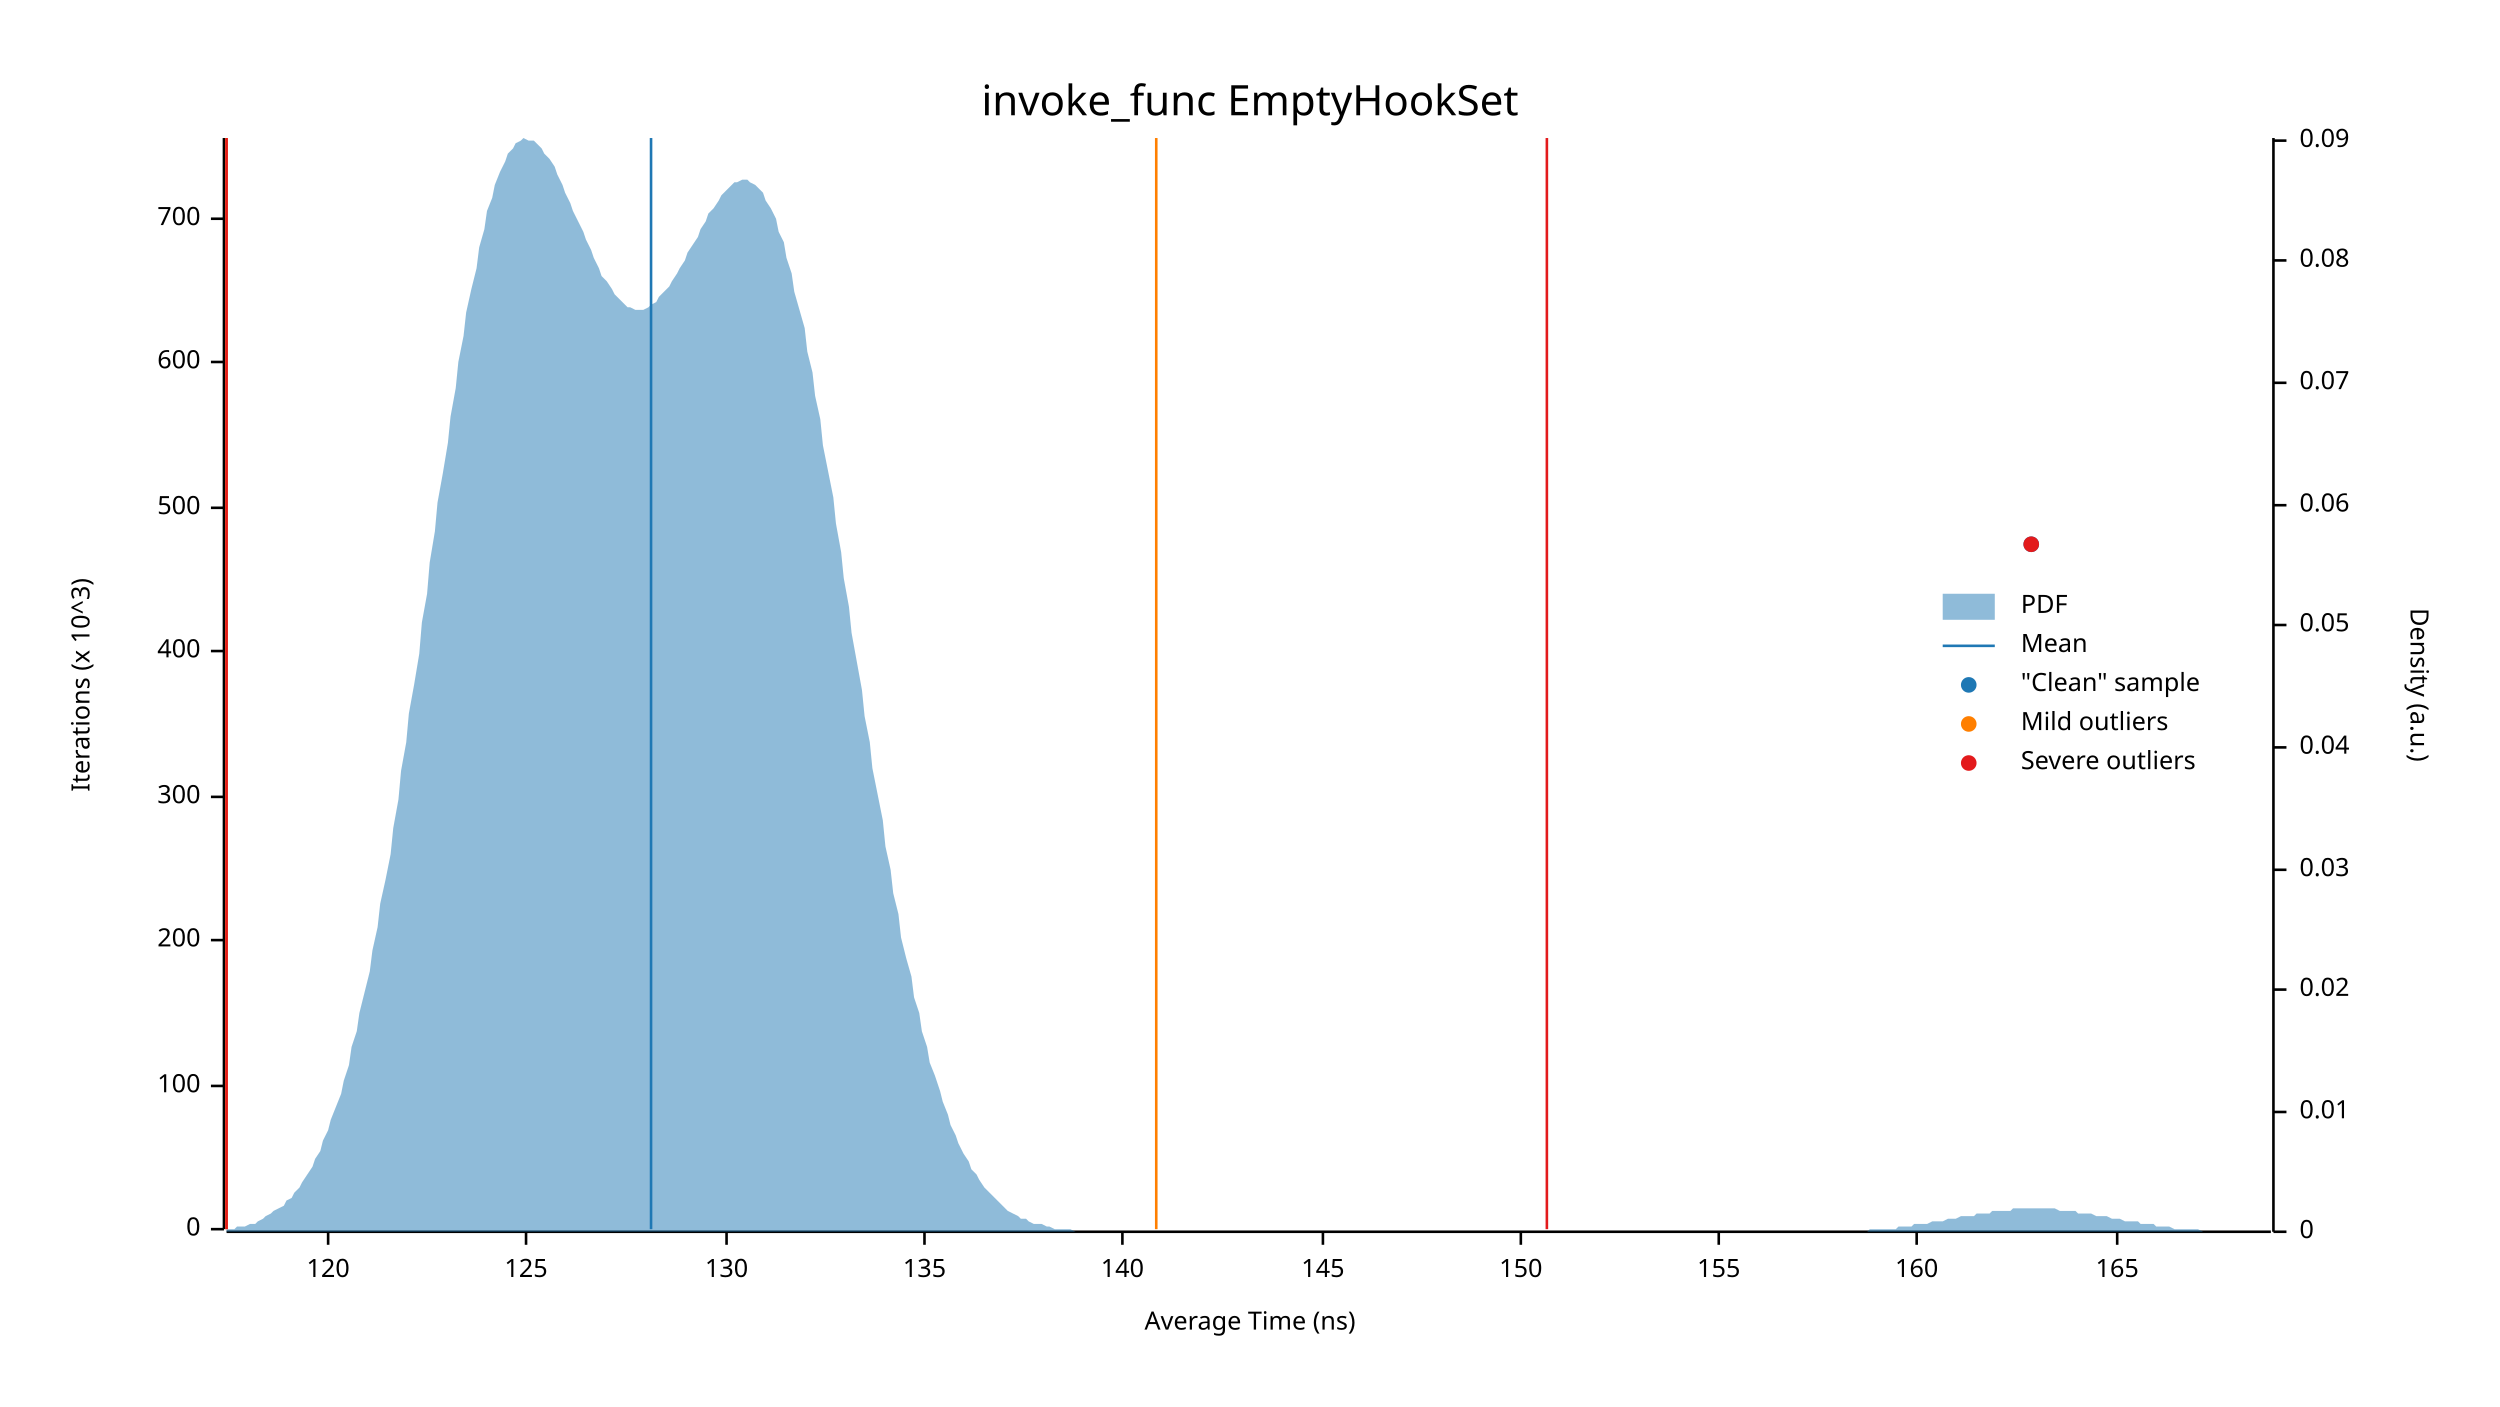
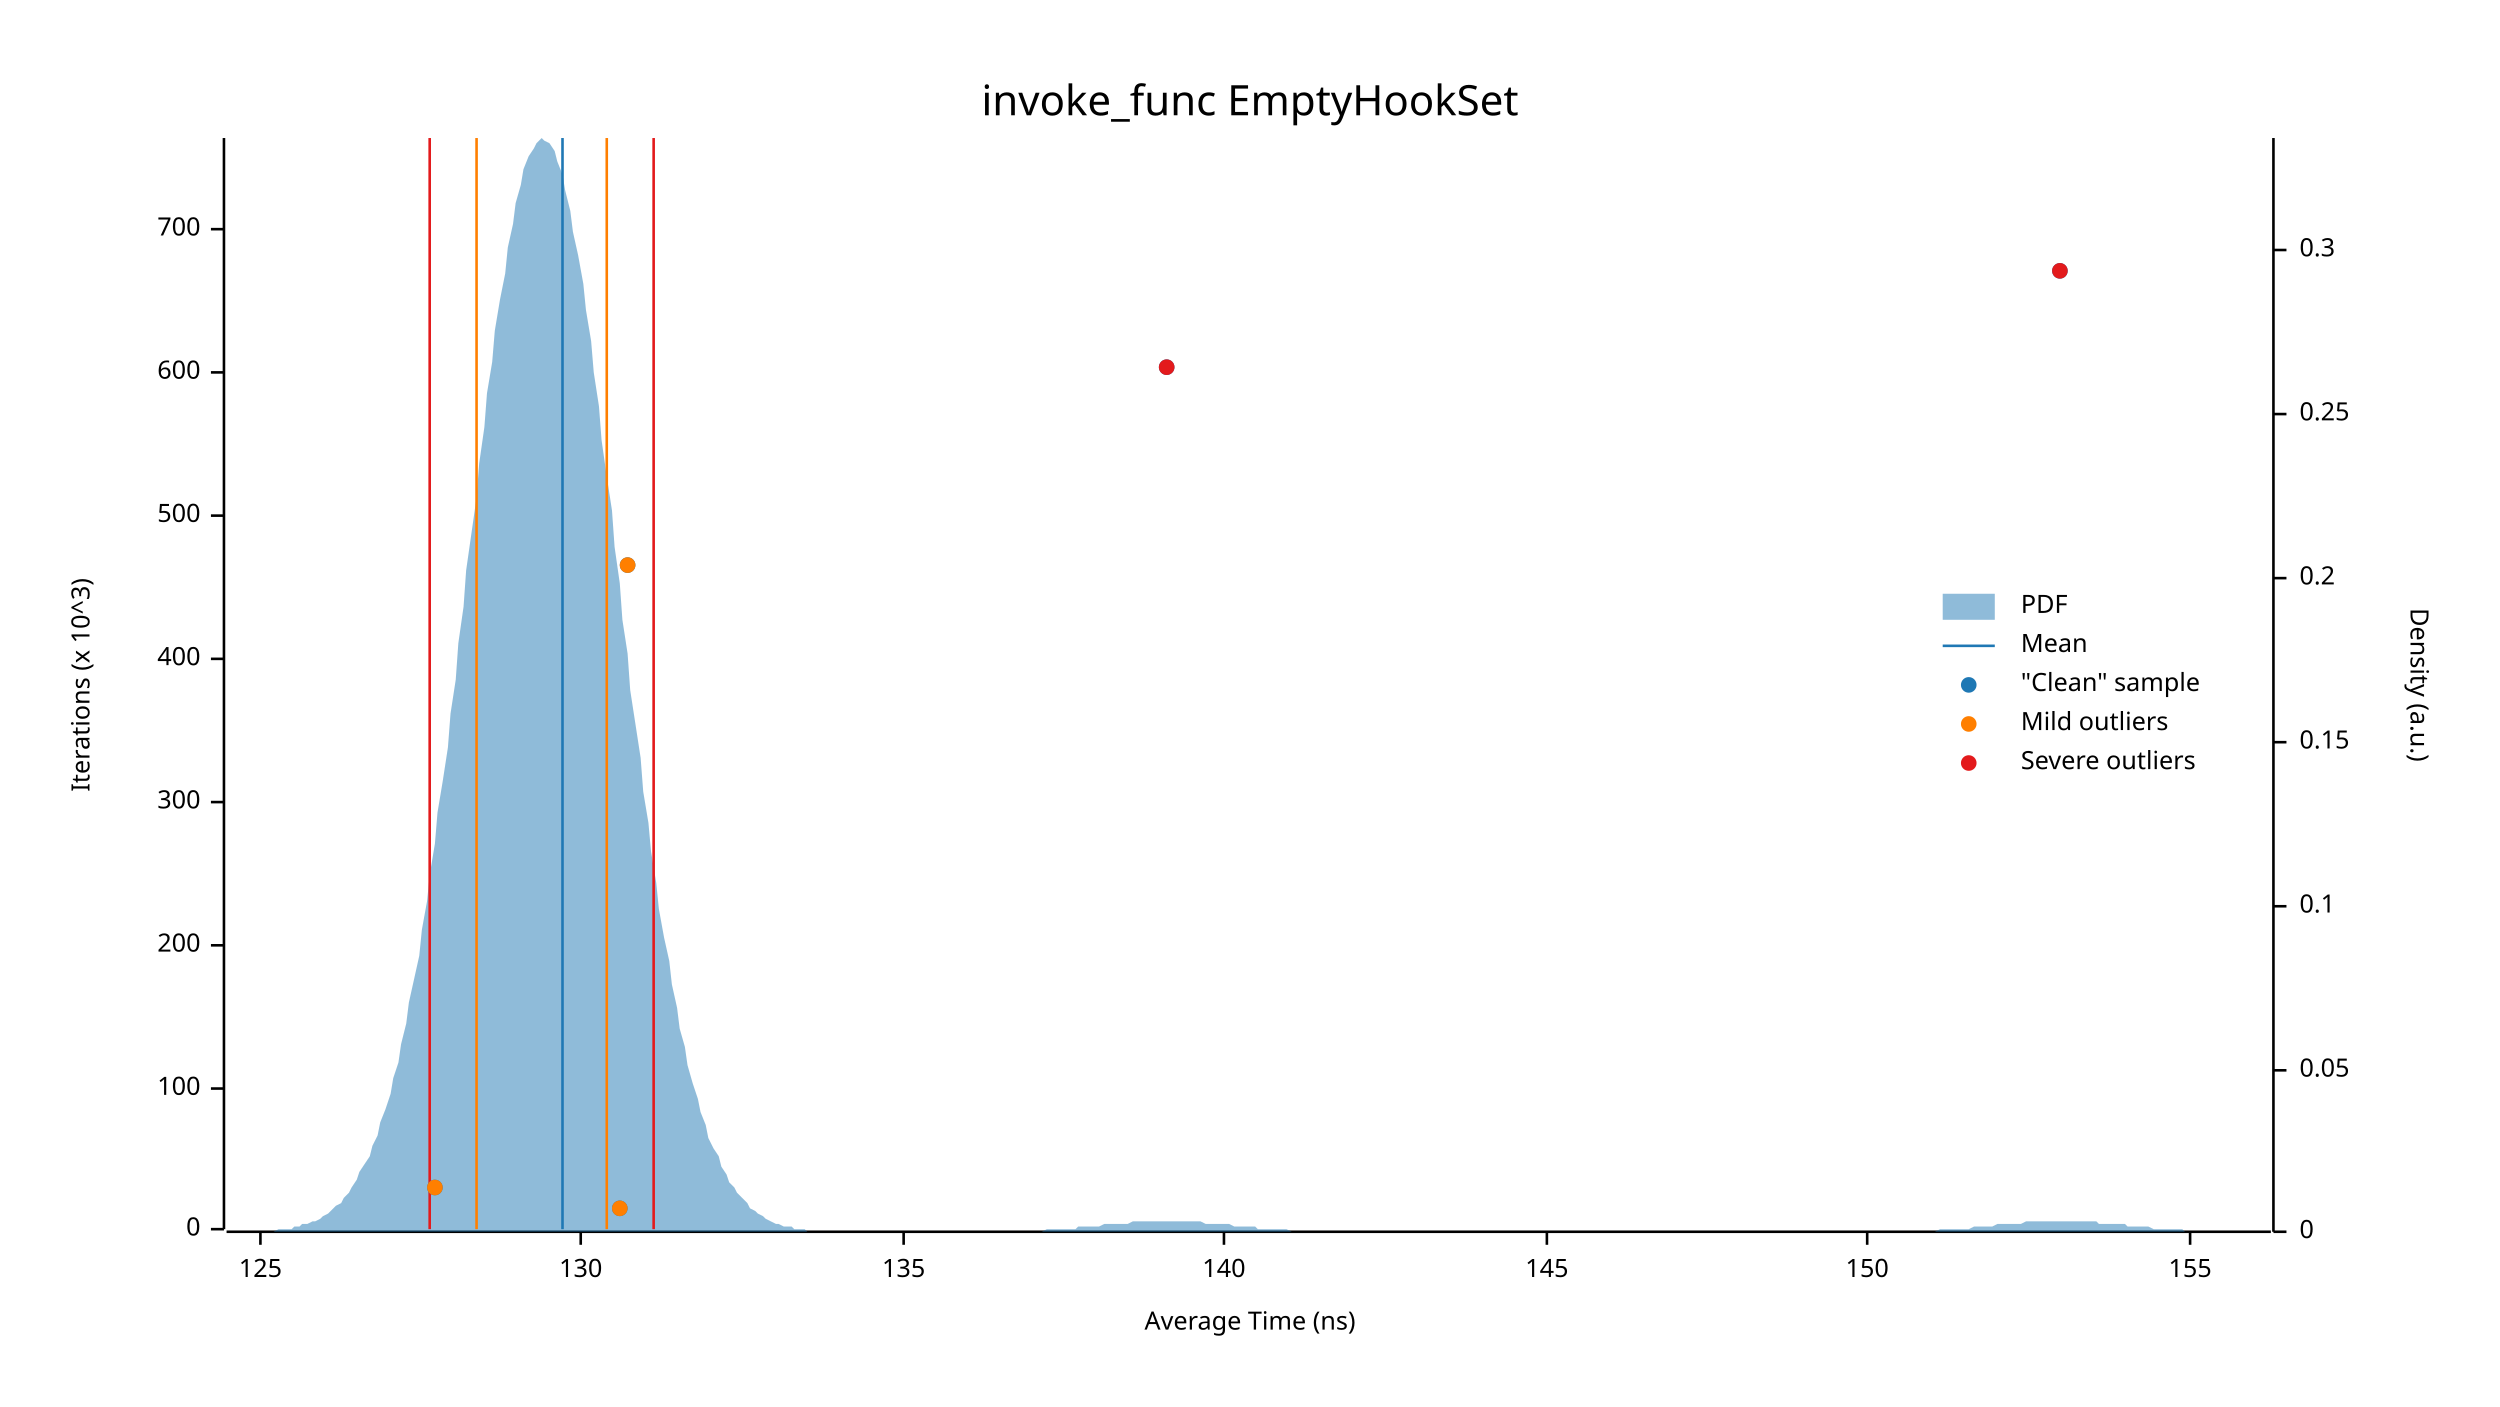
<svg xmlns="http://www.w3.org/2000/svg" width="960" height="540" viewBox="0 0 960 540">
  <text x="480" y="32" dy="0.76em" text-anchor="middle" font-family="sans-serif" font-size="16.129" opacity="1" fill="#000000">
invoke_func EmptyHookSet
</text>
  <text x="27" y="263" dy="0.76em" text-anchor="middle" font-family="sans-serif" font-size="9.677" opacity="1" fill="#000000" transform="rotate(270, 27, 263)">
Iterations (x 10^3)
</text>
  <text x="480" y="513" dy="-0.5ex" text-anchor="middle" font-family="sans-serif" font-size="9.677" opacity="1" fill="#000000">
Average Time (ns)
</text>
  <polyline fill="none" opacity="1" stroke="#000000" stroke-width="1" points="86,53 86,472 " />
  <text x="77" y="472" dy="0.5ex" text-anchor="end" font-family="sans-serif" font-size="9.677" opacity="1" fill="#000000">
0
</text>
  <polyline fill="none" opacity="1" stroke="#000000" stroke-width="1" points="81,472 86,472 " />
-   <text x="77" y="417" dy="0.5ex" text-anchor="end" font-family="sans-serif" font-size="9.677" opacity="1" fill="#000000">
+   <text x="77" y="418" dy="0.5ex" text-anchor="end" font-family="sans-serif" font-size="9.677" opacity="1" fill="#000000">
100
</text>
-   <polyline fill="none" opacity="1" stroke="#000000" stroke-width="1" points="81,417 86,417 " />
-   <text x="77" y="361" dy="0.5ex" text-anchor="end" font-family="sans-serif" font-size="9.677" opacity="1" fill="#000000">
+   <polyline fill="none" opacity="1" stroke="#000000" stroke-width="1" points="81,418 86,418 " />
+   <text x="77" y="363" dy="0.5ex" text-anchor="end" font-family="sans-serif" font-size="9.677" opacity="1" fill="#000000">
200
</text>
-   <polyline fill="none" opacity="1" stroke="#000000" stroke-width="1" points="81,361 86,361 " />
-   <text x="77" y="306" dy="0.5ex" text-anchor="end" font-family="sans-serif" font-size="9.677" opacity="1" fill="#000000">
+   <polyline fill="none" opacity="1" stroke="#000000" stroke-width="1" points="81,363 86,363 " />
+   <text x="77" y="308" dy="0.5ex" text-anchor="end" font-family="sans-serif" font-size="9.677" opacity="1" fill="#000000">
300
</text>
-   <polyline fill="none" opacity="1" stroke="#000000" stroke-width="1" points="81,306 86,306 " />
-   <text x="77" y="250" dy="0.5ex" text-anchor="end" font-family="sans-serif" font-size="9.677" opacity="1" fill="#000000">
+   <polyline fill="none" opacity="1" stroke="#000000" stroke-width="1" points="81,308 86,308 " />
+   <text x="77" y="253" dy="0.5ex" text-anchor="end" font-family="sans-serif" font-size="9.677" opacity="1" fill="#000000">
400
</text>
-   <polyline fill="none" opacity="1" stroke="#000000" stroke-width="1" points="81,250 86,250 " />
-   <text x="77" y="195" dy="0.5ex" text-anchor="end" font-family="sans-serif" font-size="9.677" opacity="1" fill="#000000">
+   <polyline fill="none" opacity="1" stroke="#000000" stroke-width="1" points="81,253 86,253 " />
+   <text x="77" y="198" dy="0.5ex" text-anchor="end" font-family="sans-serif" font-size="9.677" opacity="1" fill="#000000">
500
</text>
-   <polyline fill="none" opacity="1" stroke="#000000" stroke-width="1" points="81,195 86,195 " />
-   <text x="77" y="139" dy="0.5ex" text-anchor="end" font-family="sans-serif" font-size="9.677" opacity="1" fill="#000000">
+   <polyline fill="none" opacity="1" stroke="#000000" stroke-width="1" points="81,198 86,198 " />
+   <text x="77" y="143" dy="0.5ex" text-anchor="end" font-family="sans-serif" font-size="9.677" opacity="1" fill="#000000">
600
</text>
-   <polyline fill="none" opacity="1" stroke="#000000" stroke-width="1" points="81,139 86,139 " />
-   <text x="77" y="84" dy="0.5ex" text-anchor="end" font-family="sans-serif" font-size="9.677" opacity="1" fill="#000000">
+   <polyline fill="none" opacity="1" stroke="#000000" stroke-width="1" points="81,143 86,143 " />
+   <text x="77" y="88" dy="0.5ex" text-anchor="end" font-family="sans-serif" font-size="9.677" opacity="1" fill="#000000">
700
</text>
-   <polyline fill="none" opacity="1" stroke="#000000" stroke-width="1" points="81,84 86,84 " />
+   <polyline fill="none" opacity="1" stroke="#000000" stroke-width="1" points="81,88 86,88 " />
  <polyline fill="none" opacity="1" stroke="#000000" stroke-width="1" points="87,473 872,473 " />
-   <text x="126" y="483" dy="0.76em" text-anchor="middle" font-family="sans-serif" font-size="9.677" opacity="1" fill="#000000">
- 120
- </text>
-   <polyline fill="none" opacity="1" stroke="#000000" stroke-width="1" points="126,473 126,478 " />
-   <text x="202" y="483" dy="0.76em" text-anchor="middle" font-family="sans-serif" font-size="9.677" opacity="1" fill="#000000">
+   <text x="100" y="483" dy="0.76em" text-anchor="middle" font-family="sans-serif" font-size="9.677" opacity="1" fill="#000000">
125
</text>
-   <polyline fill="none" opacity="1" stroke="#000000" stroke-width="1" points="202,473 202,478 " />
-   <text x="279" y="483" dy="0.76em" text-anchor="middle" font-family="sans-serif" font-size="9.677" opacity="1" fill="#000000">
+   <polyline fill="none" opacity="1" stroke="#000000" stroke-width="1" points="100,473 100,478 " />
+   <text x="223" y="483" dy="0.76em" text-anchor="middle" font-family="sans-serif" font-size="9.677" opacity="1" fill="#000000">
130
</text>
-   <polyline fill="none" opacity="1" stroke="#000000" stroke-width="1" points="279,473 279,478 " />
-   <text x="355" y="483" dy="0.76em" text-anchor="middle" font-family="sans-serif" font-size="9.677" opacity="1" fill="#000000">
+   <polyline fill="none" opacity="1" stroke="#000000" stroke-width="1" points="223,473 223,478 " />
+   <text x="347" y="483" dy="0.76em" text-anchor="middle" font-family="sans-serif" font-size="9.677" opacity="1" fill="#000000">
135
</text>
-   <polyline fill="none" opacity="1" stroke="#000000" stroke-width="1" points="355,473 355,478 " />
-   <text x="431" y="483" dy="0.76em" text-anchor="middle" font-family="sans-serif" font-size="9.677" opacity="1" fill="#000000">
+   <polyline fill="none" opacity="1" stroke="#000000" stroke-width="1" points="347,473 347,478 " />
+   <text x="470" y="483" dy="0.76em" text-anchor="middle" font-family="sans-serif" font-size="9.677" opacity="1" fill="#000000">
140
</text>
-   <polyline fill="none" opacity="1" stroke="#000000" stroke-width="1" points="431,473 431,478 " />
-   <text x="508" y="483" dy="0.76em" text-anchor="middle" font-family="sans-serif" font-size="9.677" opacity="1" fill="#000000">
+   <polyline fill="none" opacity="1" stroke="#000000" stroke-width="1" points="470,473 470,478 " />
+   <text x="594" y="483" dy="0.76em" text-anchor="middle" font-family="sans-serif" font-size="9.677" opacity="1" fill="#000000">
145
</text>
-   <polyline fill="none" opacity="1" stroke="#000000" stroke-width="1" points="508,473 508,478 " />
-   <text x="584" y="483" dy="0.76em" text-anchor="middle" font-family="sans-serif" font-size="9.677" opacity="1" fill="#000000">
+   <polyline fill="none" opacity="1" stroke="#000000" stroke-width="1" points="594,473 594,478 " />
+   <text x="717" y="483" dy="0.76em" text-anchor="middle" font-family="sans-serif" font-size="9.677" opacity="1" fill="#000000">
150
</text>
-   <polyline fill="none" opacity="1" stroke="#000000" stroke-width="1" points="584,473 584,478 " />
-   <text x="660" y="483" dy="0.76em" text-anchor="middle" font-family="sans-serif" font-size="9.677" opacity="1" fill="#000000">
+   <polyline fill="none" opacity="1" stroke="#000000" stroke-width="1" points="717,473 717,478 " />
+   <text x="841" y="483" dy="0.76em" text-anchor="middle" font-family="sans-serif" font-size="9.677" opacity="1" fill="#000000">
155
</text>
-   <polyline fill="none" opacity="1" stroke="#000000" stroke-width="1" points="660,473 660,478 " />
-   <text x="736" y="483" dy="0.76em" text-anchor="middle" font-family="sans-serif" font-size="9.677" opacity="1" fill="#000000">
- 160
- </text>
-   <polyline fill="none" opacity="1" stroke="#000000" stroke-width="1" points="736,473 736,478 " />
-   <text x="813" y="483" dy="0.76em" text-anchor="middle" font-family="sans-serif" font-size="9.677" opacity="1" fill="#000000">
- 165
- </text>
-   <polyline fill="none" opacity="1" stroke="#000000" stroke-width="1" points="813,473 813,478 " />
+   <polyline fill="none" opacity="1" stroke="#000000" stroke-width="1" points="841,473 841,478 " />
  <text x="933" y="263" dy="0.76em" text-anchor="middle" font-family="sans-serif" font-size="9.677" opacity="1" fill="#000000" transform="rotate(90, 933, 263)">
Density (a.u.)
</text>
  <polyline fill="none" opacity="1" stroke="#000000" stroke-width="1" points="873,53 873,473 " />
  <text x="883" y="473" dy="0.5ex" text-anchor="start" font-family="sans-serif" font-size="9.677" opacity="1" fill="#000000">
0
</text>
  <polyline fill="none" opacity="1" stroke="#000000" stroke-width="1" points="873,473 878,473 " />
-   <text x="883" y="427" dy="0.5ex" text-anchor="start" font-family="sans-serif" font-size="9.677" opacity="1" fill="#000000">
- 0.01
- </text>
-   <polyline fill="none" opacity="1" stroke="#000000" stroke-width="1" points="873,427 878,427 " />
-   <text x="883" y="380" dy="0.5ex" text-anchor="start" font-family="sans-serif" font-size="9.677" opacity="1" fill="#000000">
- 0.02
- </text>
-   <polyline fill="none" opacity="1" stroke="#000000" stroke-width="1" points="873,380 878,380 " />
-   <text x="883" y="334" dy="0.5ex" text-anchor="start" font-family="sans-serif" font-size="9.677" opacity="1" fill="#000000">
- 0.03
- </text>
-   <polyline fill="none" opacity="1" stroke="#000000" stroke-width="1" points="873,334 878,334 " />
-   <text x="883" y="287" dy="0.5ex" text-anchor="start" font-family="sans-serif" font-size="9.677" opacity="1" fill="#000000">
- 0.04
- </text>
-   <polyline fill="none" opacity="1" stroke="#000000" stroke-width="1" points="873,287 878,287 " />
-   <text x="883" y="240" dy="0.5ex" text-anchor="start" font-family="sans-serif" font-size="9.677" opacity="1" fill="#000000">
+   <text x="883" y="411" dy="0.5ex" text-anchor="start" font-family="sans-serif" font-size="9.677" opacity="1" fill="#000000">
0.05
</text>
-   <polyline fill="none" opacity="1" stroke="#000000" stroke-width="1" points="873,240 878,240 " />
-   <text x="883" y="194" dy="0.5ex" text-anchor="start" font-family="sans-serif" font-size="9.677" opacity="1" fill="#000000">
- 0.06
+   <polyline fill="none" opacity="1" stroke="#000000" stroke-width="1" points="873,411 878,411 " />
+   <text x="883" y="348" dy="0.5ex" text-anchor="start" font-family="sans-serif" font-size="9.677" opacity="1" fill="#000000">
+ 0.1
</text>
-   <polyline fill="none" opacity="1" stroke="#000000" stroke-width="1" points="873,194 878,194 " />
-   <text x="883" y="147" dy="0.5ex" text-anchor="start" font-family="sans-serif" font-size="9.677" opacity="1" fill="#000000">
- 0.07
+   <polyline fill="none" opacity="1" stroke="#000000" stroke-width="1" points="873,348 878,348 " />
+   <text x="883" y="285" dy="0.5ex" text-anchor="start" font-family="sans-serif" font-size="9.677" opacity="1" fill="#000000">
+ 0.15
</text>
-   <polyline fill="none" opacity="1" stroke="#000000" stroke-width="1" points="873,147 878,147 " />
-   <text x="883" y="100" dy="0.5ex" text-anchor="start" font-family="sans-serif" font-size="9.677" opacity="1" fill="#000000">
- 0.08
+   <polyline fill="none" opacity="1" stroke="#000000" stroke-width="1" points="873,285 878,285 " />
+   <text x="883" y="222" dy="0.5ex" text-anchor="start" font-family="sans-serif" font-size="9.677" opacity="1" fill="#000000">
+ 0.2
</text>
-   <polyline fill="none" opacity="1" stroke="#000000" stroke-width="1" points="873,100 878,100 " />
-   <text x="883" y="54" dy="0.5ex" text-anchor="start" font-family="sans-serif" font-size="9.677" opacity="1" fill="#000000">
- 0.09
+   <polyline fill="none" opacity="1" stroke="#000000" stroke-width="1" points="873,222 878,222 " />
+   <text x="883" y="159" dy="0.5ex" text-anchor="start" font-family="sans-serif" font-size="9.677" opacity="1" fill="#000000">
+ 0.25
</text>
-   <polyline fill="none" opacity="1" stroke="#000000" stroke-width="1" points="873,54 878,54 " />
-   <polygon opacity="0.5" fill="#1F78B4" points="87,472 88,472 90,472 91,471 93,471 94,471 96,470 98,470 99,469 101,468 102,467 104,466 105,465 107,464 109,463 110,461 112,460 113,458 115,456 116,454 118,451 120,448 121,445 123,442 124,438 126,434 127,430 129,425 131,420 132,415 134,409 135,402 137,396 138,389 140,381 142,373 143,365 145,356 146,347 148,338 150,328 151,318 153,307 154,296 156,285 157,274 159,263 161,251 162,239 164,228 165,216 167,204 168,193 170,182 172,170 173,160 175,149 176,139 178,129 179,120 181,111 183,103 184,95 186,88 187,81 189,76 190,71 192,66 194,62 195,59 197,57 198,55 200,54 201,53 203,54 205,54 206,55 208,57 209,59 211,61 213,64 214,67 216,71 217,74 219,78 220,81 222,85 224,89 225,92 227,96 228,99 230,103 231,106 233,108 235,111 236,113 238,115 239,116 241,118 242,118 244,119 246,119 247,119 249,118 250,117 252,116 253,114 255,112 257,110 258,108 260,105 261,103 263,100 264,97 266,94 268,91 269,88 271,85 272,82 274,80 276,77 277,75 279,73 280,72 282,70 283,70 285,69 287,69 288,70 290,71 291,72 293,74 294,77 296,80 298,84 299,89 301,93 302,99 304,105 305,112 307,119 309,126 310,135 312,143 313,152 315,161 316,171 318,181 320,191 321,201 323,212 324,222 326,233 327,243 329,254 331,265 332,275 334,285 335,295 337,305 339,315 340,325 342,334 343,343 345,351 346,360 348,368 350,375 351,383 353,389 354,396 356,402 357,408 359,413 361,419 362,423 364,428 365,432 367,436 368,439 370,443 372,446 373,449 375,451 376,453 378,456 379,457 381,459 383,461 384,462 386,464 387,465 389,466 391,467 392,468 394,468 395,469 397,470 398,470 400,470 402,471 403,471 405,472 406,472 408,472 409,472 411,472 413,473 414,473 416,473 417,473 419,473 420,473 422,473 424,473 425,473 427,473 428,473 430,473 431,473 433,473 435,473 436,473 438,473 439,473 441,473 442,473 444,473 446,473 447,473 449,473 450,473 452,473 454,473 455,473 457,473 458,473 460,473 461,473 463,473 465,473 466,473 468,473 469,473 471,473 472,473 474,473 476,473 477,473 479,473 480,473 482,473 483,473 485,473 487,473 488,473 490,473 491,473 493,473 494,473 496,473 498,473 499,473 501,473 502,473 504,473 505,473 507,473 509,473 510,473 512,473 513,473 515,473 517,473 518,473 520,473 521,473 523,473 524,473 526,473 528,473 529,473 531,473 532,473 534,473 535,473 537,473 539,473 540,473 542,473 543,473 545,473 546,473 548,473 550,473 551,473 553,473 554,473 556,473 557,473 559,473 561,473 562,473 564,473 565,473 567,473 568,473 570,473 572,473 573,473 575,473 576,473 578,473 580,473 581,473 583,473 584,473 586,473 587,473 589,473 591,473 592,473 594,473 595,473 597,473 598,473 600,473 602,473 603,473 605,473 606,473 608,473 609,473 611,473 613,473 614,473 616,473 617,473 619,473 620,473 622,473 624,473 625,473 627,473 628,473 630,473 632,473 633,473 635,473 636,473 638,473 639,473 641,473 643,473 644,473 646,473 647,473 649,473 650,473 652,473 654,473 655,473 657,473 658,473 660,473 661,473 663,473 665,473 666,473 668,473 669,473 671,473 672,473 674,473 676,473 677,473 679,473 680,473 682,473 683,473 685,473 687,473 688,473 690,473 691,473 693,473 695,473 696,473 698,473 699,473 701,473 702,473 704,473 706,473 707,473 709,473 710,473 712,473 713,473 715,473 717,473 718,472 720,472 721,472 723,472 724,472 726,472 728,472 729,471 731,471 732,471 734,471 735,470 737,470 739,470 740,470 742,469 743,469 745,469 746,469 748,468 750,468 751,468 753,467 754,467 756,467 758,467 759,466 761,466 762,466 764,466 765,465 767,465 769,465 770,465 772,465 773,464 775,464 776,464 778,464 780,464 781,464 783,464 784,464 786,464 787,464 789,464 791,465 792,465 794,465 795,465 797,465 798,466 800,466 802,466 803,466 805,467 806,467 808,467 809,467 811,468 813,468 814,468 816,469 817,469 819,469 821,469 822,470 824,470 825,470 827,470 828,471 830,471 832,471 833,471 835,472 836,472 838,472 839,472 841,472 843,472 844,472 846,473 847,473 849,473 850,473 852,473 854,473 855,473 857,473 858,473 860,473 861,473 863,473 865,473 866,473 868,473 869,473 871,473 873,473 873,473 87,473 " />
-   <polyline fill="none" opacity="1" stroke="#1F78B4" stroke-width="1" points="250,472 250,53 " />
-   <polyline fill="none" opacity="1" stroke="#FF7F00" stroke-width="1" points="87,472 87,53 " />
-   <polyline fill="none" opacity="1" stroke="#FF7F00" stroke-width="1" points="444,472 444,53 " />
-   <polyline fill="none" opacity="1" stroke="#E31A1C" stroke-width="1" points="87,472 87,53 " />
-   <polyline fill="none" opacity="1" stroke="#E31A1C" stroke-width="1" points="594,472 594,53 " />
-   <circle cx="780" cy="209" r="3" opacity="1" fill="#1F78B4" stroke="none" stroke-width="1" />
-   <circle cx="780" cy="209" r="3" opacity="1" fill="#E31A1C" stroke="none" stroke-width="1" />
+   <polyline fill="none" opacity="1" stroke="#000000" stroke-width="1" points="873,159 878,159 " />
+   <text x="883" y="96" dy="0.5ex" text-anchor="start" font-family="sans-serif" font-size="9.677" opacity="1" fill="#000000">
+ 0.3
+ </text>
+   <polyline fill="none" opacity="1" stroke="#000000" stroke-width="1" points="873,96 878,96 " />
+   <polygon opacity="0.5" fill="#1F78B4" points="87,473 88,473 90,473 91,473 93,473 94,473 96,473 98,473 99,473 101,473 102,473 104,473 105,473 107,472 109,472 110,472 112,472 113,471 115,471 116,470 118,470 120,469 121,469 123,468 124,467 126,466 127,465 129,463 131,462 132,460 134,458 135,456 137,453 138,450 140,447 142,444 143,440 145,436 146,431 148,426 150,420 151,414 153,408 154,401 156,393 157,385 159,376 161,367 162,357 164,346 165,336 167,324 168,312 170,300 172,287 173,274 175,261 176,247 178,233 179,219 181,205 183,191 184,178 186,164 187,151 189,139 190,127 192,115 194,105 195,95 197,86 198,78 200,71 201,65 203,60 205,57 206,55 208,53 209,54 211,55 213,58 214,62 216,67 217,73 219,81 220,89 222,98 224,109 225,119 227,131 228,143 230,156 231,169 233,183 235,196 236,210 238,224 239,238 241,251 242,265 244,278 246,291 247,304 249,316 250,327 252,339 253,349 255,360 257,369 258,378 260,387 261,395 263,402 264,409 266,416 268,422 269,427 271,432 272,437 274,441 276,444 277,448 279,451 280,454 282,456 283,458 285,460 287,462 288,464 290,465 291,466 293,467 294,468 296,469 298,470 299,470 301,471 302,471 304,471 305,472 307,472 309,472 310,473 312,473 313,473 315,473 316,473 318,473 320,473 321,473 323,473 324,473 326,473 327,473 329,473 331,473 332,473 334,473 335,473 337,473 339,473 340,473 342,473 343,473 345,473 346,473 348,473 350,473 351,473 353,473 354,473 356,473 357,473 359,473 361,473 362,473 364,473 365,473 367,473 368,473 370,473 372,473 373,473 375,473 376,473 378,473 379,473 381,473 383,473 384,473 386,473 387,473 389,473 391,473 392,473 394,473 395,473 397,473 398,473 400,473 402,472 403,472 405,472 406,472 408,472 409,472 411,472 413,472 414,471 416,471 417,471 419,471 420,471 422,471 424,470 425,470 427,470 428,470 430,470 431,470 433,470 435,469 436,469 438,469 439,469 441,469 442,469 444,469 446,469 447,469 449,469 450,469 452,469 454,469 455,469 457,469 458,469 460,469 461,469 463,470 465,470 466,470 468,470 469,470 471,470 472,470 474,471 476,471 477,471 479,471 480,471 482,471 483,472 485,472 487,472 488,472 490,472 491,472 493,472 494,472 496,473 498,473 499,473 501,473 502,473 504,473 505,473 507,473 509,473 510,473 512,473 513,473 515,473 517,473 518,473 520,473 521,473 523,473 524,473 526,473 528,473 529,473 531,473 532,473 534,473 535,473 537,473 539,473 540,473 542,473 543,473 545,473 546,473 548,473 550,473 551,473 553,473 554,473 556,473 557,473 559,473 561,473 562,473 564,473 565,473 567,473 568,473 570,473 572,473 573,473 575,473 576,473 578,473 580,473 581,473 583,473 584,473 586,473 587,473 589,473 591,473 592,473 594,473 595,473 597,473 598,473 600,473 602,473 603,473 605,473 606,473 608,473 609,473 611,473 613,473 614,473 616,473 617,473 619,473 620,473 622,473 624,473 625,473 627,473 628,473 630,473 632,473 633,473 635,473 636,473 638,473 639,473 641,473 643,473 644,473 646,473 647,473 649,473 650,473 652,473 654,473 655,473 657,473 658,473 660,473 661,473 663,473 665,473 666,473 668,473 669,473 671,473 672,473 674,473 676,473 677,473 679,473 680,473 682,473 683,473 685,473 687,473 688,473 690,473 691,473 693,473 695,473 696,473 698,473 699,473 701,473 702,473 704,473 706,473 707,473 709,473 710,473 712,473 713,473 715,473 717,473 718,473 720,473 721,473 723,473 724,473 726,473 728,473 729,473 731,473 732,473 734,473 735,473 737,473 739,473 740,473 742,473 743,473 745,472 746,472 748,472 750,472 751,472 753,472 754,472 756,472 758,471 759,471 761,471 762,471 764,471 765,471 767,470 769,470 770,470 772,470 773,470 775,470 776,470 778,469 780,469 781,469 783,469 784,469 786,469 787,469 789,469 791,469 792,469 794,469 795,469 797,469 798,469 800,469 802,469 803,469 805,469 806,470 808,470 809,470 811,470 813,470 814,470 816,470 817,471 819,471 821,471 822,471 824,471 825,471 827,472 828,472 830,472 832,472 833,472 835,472 836,472 838,472 839,473 841,473 843,473 844,473 846,473 847,473 849,473 850,473 852,473 854,473 855,473 857,473 858,473 860,473 861,473 863,473 865,473 866,473 868,473 869,473 871,473 873,473 873,473 87,473 " />
+   <polyline fill="none" opacity="1" stroke="#1F78B4" stroke-width="1" points="216,472 216,53 " />
+   <polyline fill="none" opacity="1" stroke="#FF7F00" stroke-width="1" points="183,472 183,53 " />
+   <polyline fill="none" opacity="1" stroke="#FF7F00" stroke-width="1" points="233,472 233,53 " />
+   <polyline fill="none" opacity="1" stroke="#E31A1C" stroke-width="1" points="165,472 165,53 " />
+   <polyline fill="none" opacity="1" stroke="#E31A1C" stroke-width="1" points="251,472 251,53 " />
+   <circle cx="238" cy="464" r="3" opacity="1" fill="#1F78B4" stroke="none" stroke-width="1" />
+   <circle cx="167" cy="456" r="3" opacity="1" fill="#1F78B4" stroke="none" stroke-width="1" />
+   <circle cx="241" cy="217" r="3" opacity="1" fill="#1F78B4" stroke="none" stroke-width="1" />
+   <circle cx="448" cy="141" r="3" opacity="1" fill="#1F78B4" stroke="none" stroke-width="1" />
+   <circle cx="791" cy="104" r="3" opacity="1" fill="#1F78B4" stroke="none" stroke-width="1" />
+   <circle cx="238" cy="464" r="3" opacity="1" fill="#FF7F00" stroke="none" stroke-width="1" />
+   <circle cx="167" cy="456" r="3" opacity="1" fill="#FF7F00" stroke="none" stroke-width="1" />
+   <circle cx="241" cy="217" r="3" opacity="1" fill="#FF7F00" stroke="none" stroke-width="1" />
+   <circle cx="448" cy="141" r="3" opacity="1" fill="#E31A1C" stroke="none" stroke-width="1" />
+   <circle cx="791" cy="104" r="3" opacity="1" fill="#E31A1C" stroke="none" stroke-width="1" />
  <text x="776" y="228" dy="0.76em" text-anchor="start" font-family="sans-serif" font-size="9.677" opacity="1" fill="#000000">
PDF
</text>
  <text x="776" y="243" dy="0.76em" text-anchor="start" font-family="sans-serif" font-size="9.677" opacity="1" fill="#000000">
Mean
</text>
  <text x="776" y="258" dy="0.76em" text-anchor="start" font-family="sans-serif" font-size="9.677" opacity="1" fill="#000000">
"Clean" sample
</text>
  <text x="776" y="273" dy="0.76em" text-anchor="start" font-family="sans-serif" font-size="9.677" opacity="1" fill="#000000">
Mild outliers
</text>
  <text x="776" y="288" dy="0.76em" text-anchor="start" font-family="sans-serif" font-size="9.677" opacity="1" fill="#000000">
Severe outliers
</text>
  <rect x="746" y="228" width="20" height="10" opacity="0.5" fill="#1F78B4" stroke="none" />
  <polyline fill="none" opacity="1" stroke="#1F78B4" stroke-width="1" points="746,248 766,248 " />
  <circle cx="756" cy="263" r="3" opacity="1" fill="#1F78B4" stroke="none" stroke-width="1" />
  <circle cx="756" cy="278" r="3" opacity="1" fill="#FF7F00" stroke="none" stroke-width="1" />
  <circle cx="756" cy="293" r="3" opacity="1" fill="#E31A1C" stroke="none" stroke-width="1" />
</svg>
